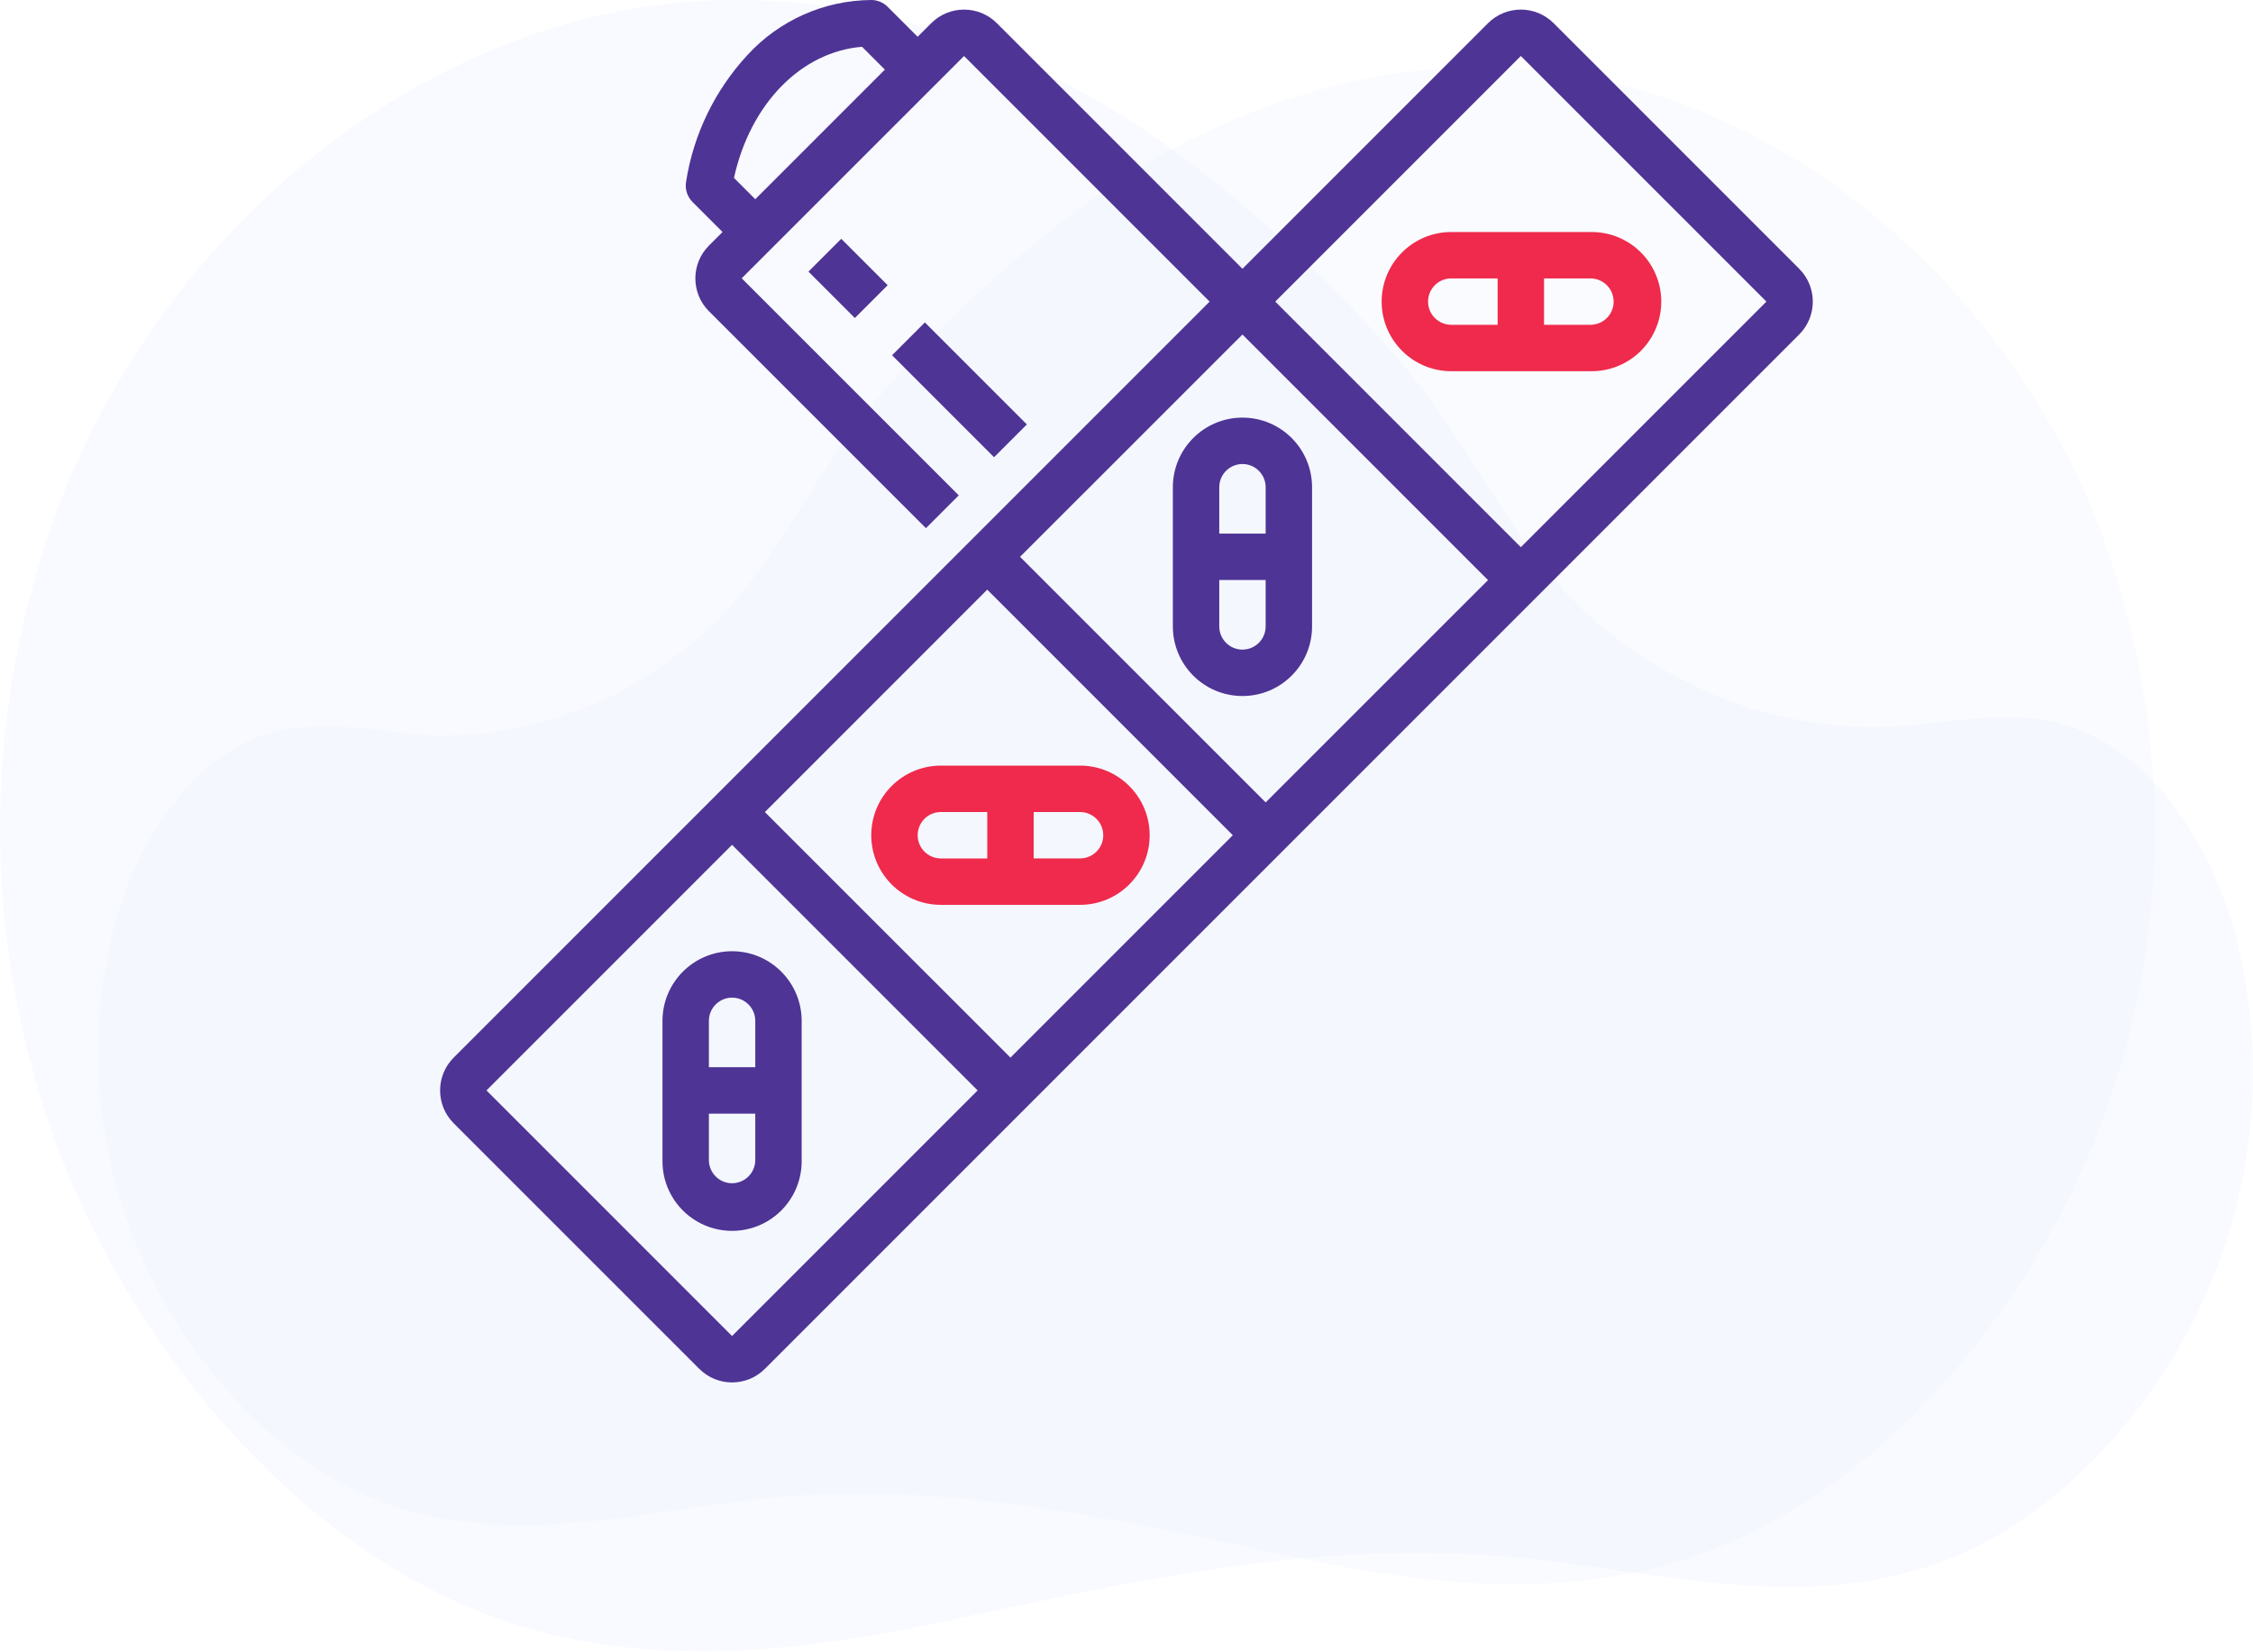
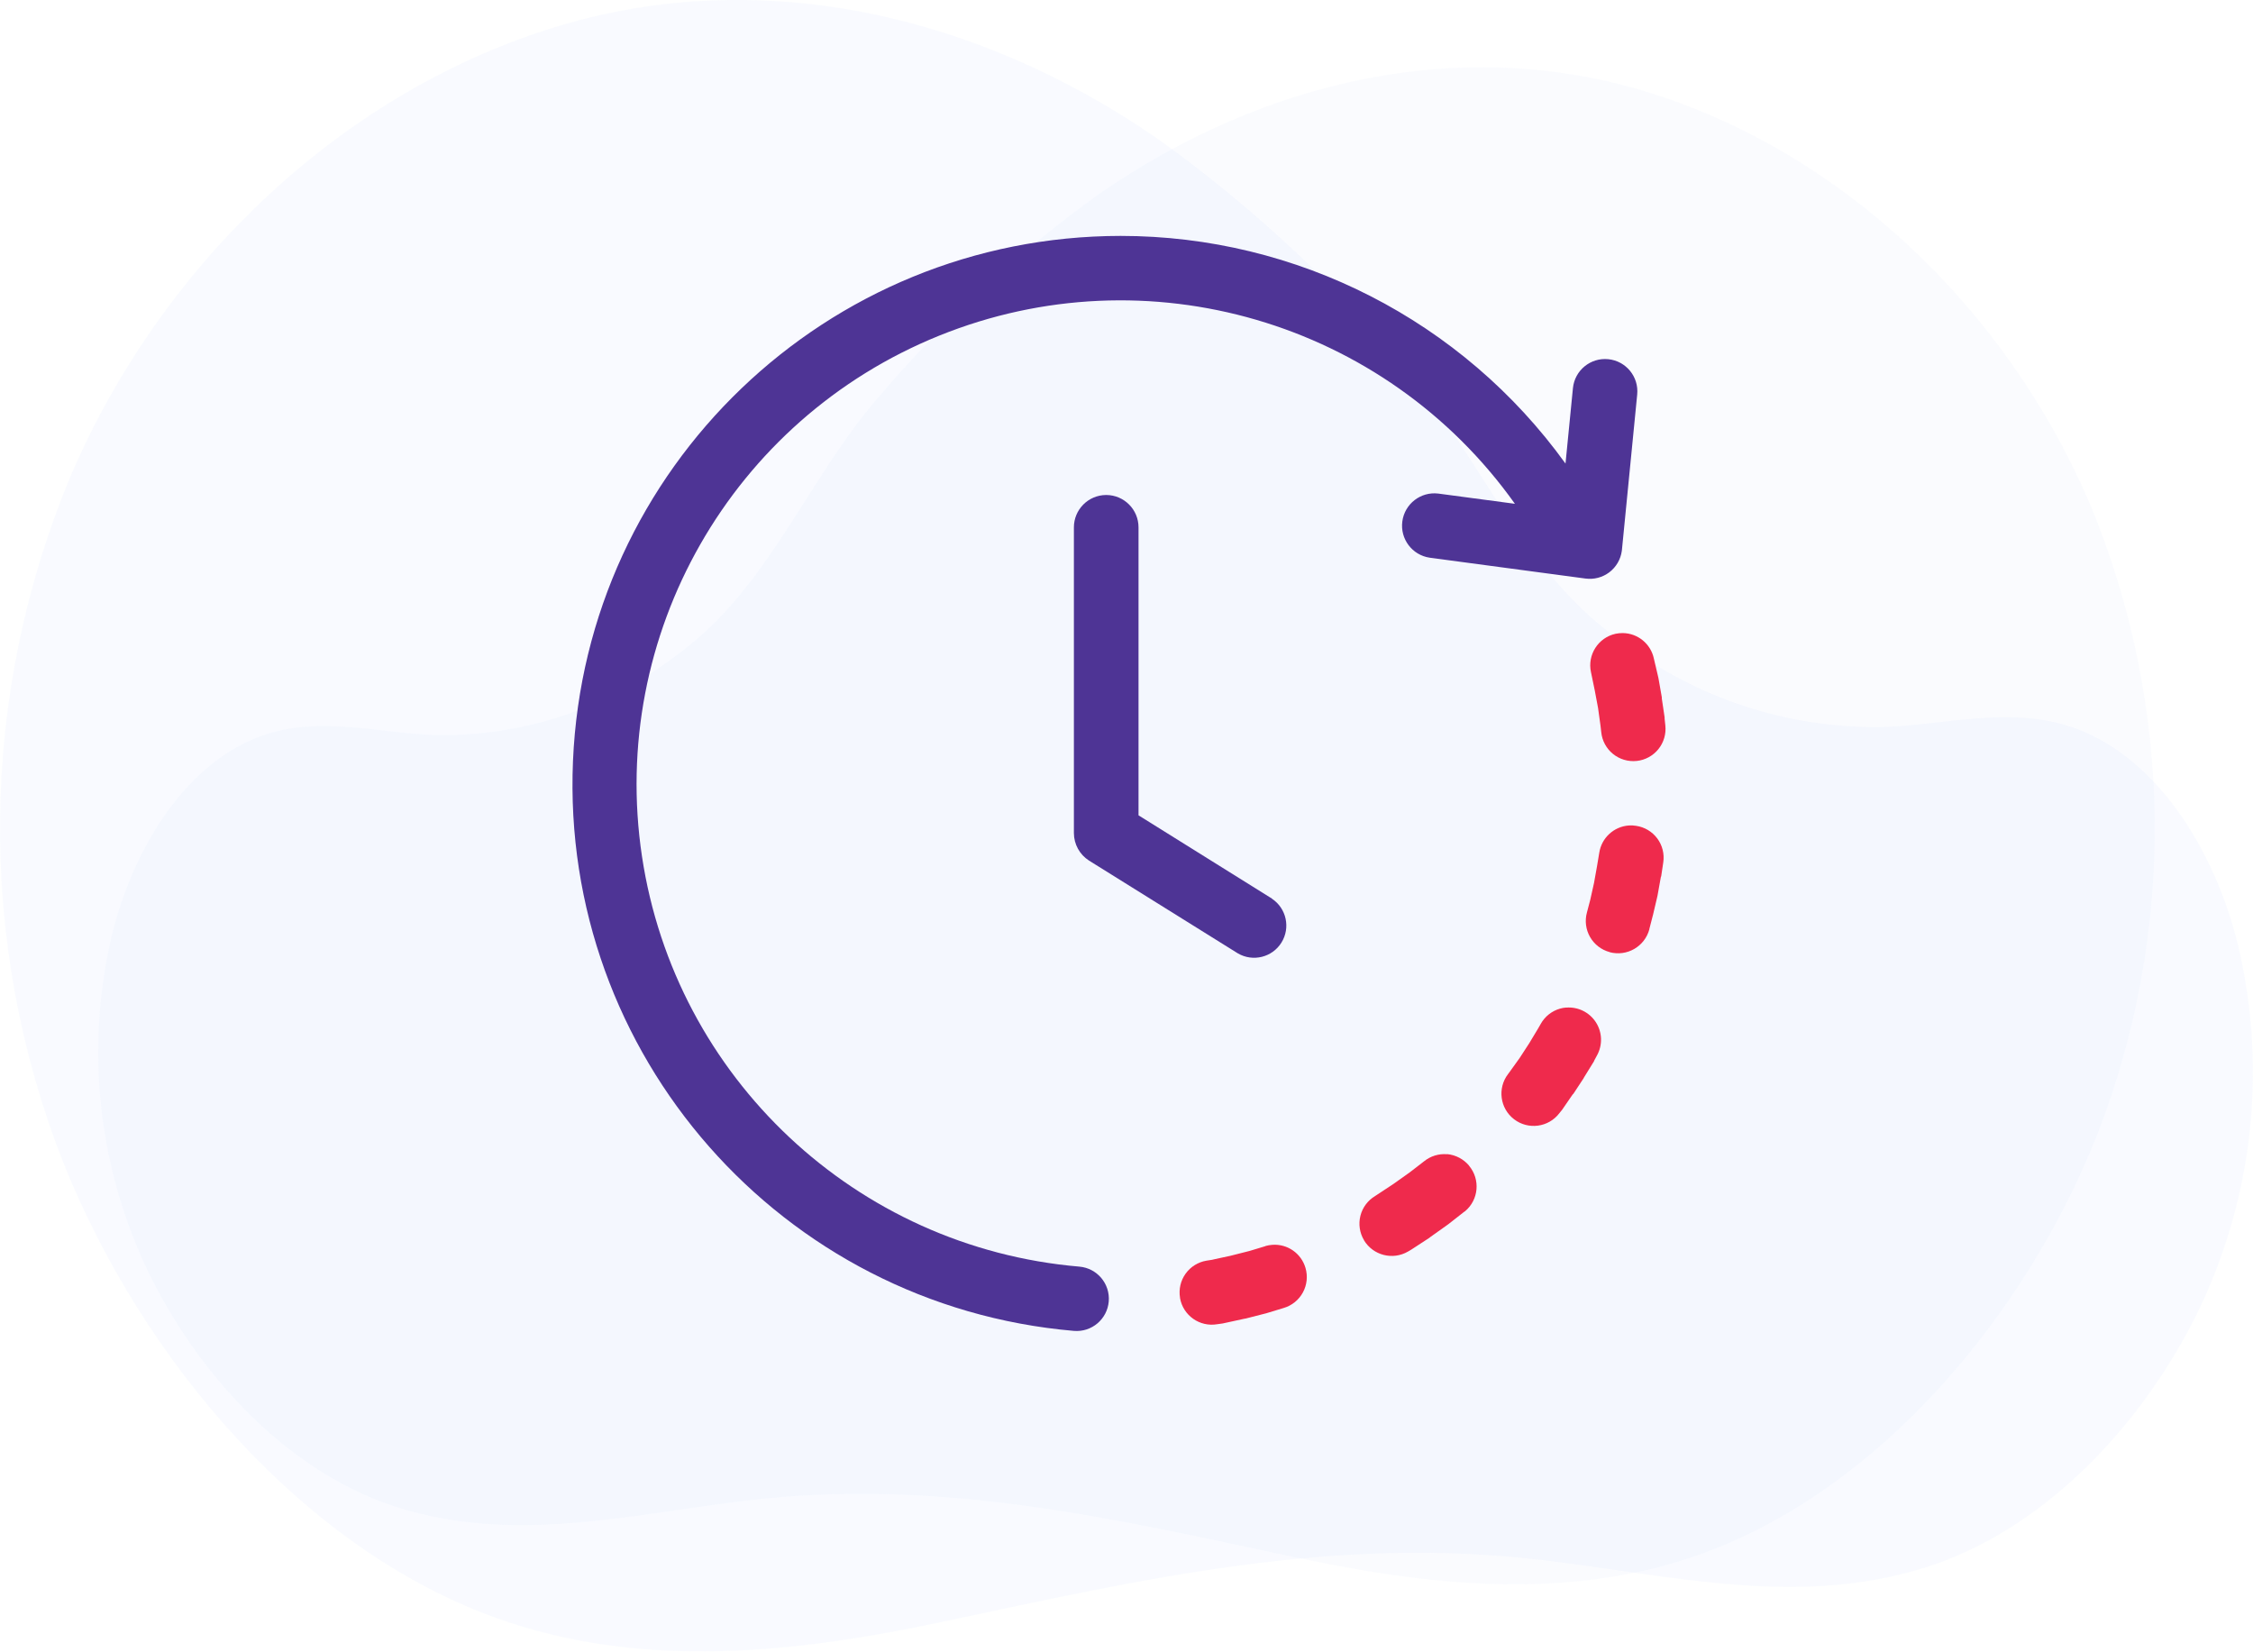
<svg xmlns="http://www.w3.org/2000/svg" width="102.383" height="75.04" viewBox="0 0 102.383 75.04">
-   <g id="Group_118737" data-name="Group 118737" transform="translate(8963.548 14332.173)">
-     <g id="Group_118625" data-name="Group 118625" transform="translate(-8968.406 -14349.263)" opacity="0.47">
-       <path id="Path_2" data-name="Path 2" d="M1961.377,2087.041q-.755-.527-1.469-1.122c-3.852-3.219-5.823-8.276-9.134-12.051a61.429,61.429,0,0,0-10.941-10.019c-8.34-5.752-18.142-7.823-27.184-5.108-9.66,2.9-17.969,10.632-22.172,20.415a41.529,41.529,0,0,0-.345,31.241c3.6,8.988,10.857,17.494,19.614,20.665,6.663,2.413,13.711,1.6,20.328.195,9.159-1.944,17.818-3.969,27.454-2.783,5.946.732,11.437,2.093,17.141.337,5.3-1.633,9.761-6.274,12.338-11.391a24.951,24.951,0,0,0,1.967-16.83c-1.045-4.371-3.78-8.858-7.838-10.075-2.688-.806-5.418-.047-8.136.075A19.079,19.079,0,0,1,1961.377,2087.041Z" transform="translate(-1882.394 -2040.471)" fill="#84a4fc" opacity="0.11" />
-       <path id="Path_3" data-name="Path 3" d="M1913.045,2084.643q.689-.484,1.341-1.031c3.516-2.957,5.314-7.6,8.336-11.069a56.194,56.194,0,0,1,9.987-9.2c7.612-5.284,16.56-7.187,24.813-4.692,8.817,2.665,16.4,9.766,20.237,18.753a38.376,38.376,0,0,1,.315,28.7c-3.285,8.256-9.909,16.071-17.9,18.984-6.082,2.216-12.514,1.468-18.555.178-8.36-1.786-16.264-3.646-25.059-2.557-5.427.672-10.439,1.923-15.646.31-4.839-1.5-8.91-5.763-11.262-10.464a23.054,23.054,0,0,1-1.8-15.46c.954-4.015,3.449-8.137,7.154-9.256,2.454-.741,4.946-.043,7.427.069A17.332,17.332,0,0,0,1913.045,2084.643Z" transform="translate(-1877.929 -2037.418)" fill="#e5ebfb" opacity="0.4" style="mix-blend-mode: multiply;isolation: isolate" />
+   <g id="Group_118735" data-name="Group 118735" transform="translate(9301 14332.173)">
+     <g id="Group_17728" data-name="Group 17728" transform="translate(-9301 -14332.173)" opacity="0.47">
+       <path id="Path_2" data-name="Path 2" d="M1961.377,2087.041q-.755-.527-1.469-1.122c-3.852-3.219-5.823-8.276-9.134-12.051a61.429,61.429,0,0,0-10.941-10.019c-8.34-5.752-18.142-7.823-27.184-5.108-9.66,2.9-17.969,10.632-22.172,20.415a41.529,41.529,0,0,0-.345,31.241c3.6,8.988,10.857,17.494,19.614,20.665,6.663,2.413,13.711,1.6,20.328.195,9.159-1.944,17.818-3.969,27.454-2.783,5.946.732,11.437,2.093,17.141.337,5.3-1.633,9.761-6.274,12.338-11.391a24.951,24.951,0,0,0,1.967-16.83c-1.045-4.371-3.78-8.858-7.838-10.075-2.688-.806-5.418-.047-8.136.075A19.079,19.079,0,0,1,1961.377,2087.041Z" transform="translate(-1887.252 -2057.561)" fill="#84a4fc" opacity="0.11" />
+       <path id="Path_3" data-name="Path 3" d="M1913.045,2084.643q.689-.484,1.341-1.031c3.516-2.957,5.314-7.6,8.336-11.069a56.194,56.194,0,0,1,9.987-9.2c7.612-5.284,16.56-7.187,24.813-4.692,8.817,2.665,16.4,9.766,20.237,18.753a38.376,38.376,0,0,1,.315,28.7c-3.285,8.256-9.909,16.071-17.9,18.984-6.082,2.216-12.514,1.468-18.555.178-8.36-1.786-16.264-3.646-25.059-2.557-5.427.672-10.439,1.923-15.646.31-4.839-1.5-8.91-5.763-11.262-10.464a23.054,23.054,0,0,1-1.8-15.46c.954-4.015,3.449-8.137,7.154-9.256,2.454-.741,4.946-.043,7.427.069A17.332,17.332,0,0,0,1913.045,2084.643Z" transform="translate(-1882.787 -2054.508)" fill="#e5ebfb" opacity="0.4" style="mix-blend-mode: multiply;isolation: isolate" />
    </g>
-     <g id="Group_118626" data-name="Group 118626" transform="translate(-8943.548 -14332.173)">
-       <path id="Path_77158" data-name="Path 77158" d="M81.085,28.214l-11.16-11.16a2.108,2.108,0,0,0-2.982,0l-11.16,11.16-11.16-11.16a2.108,2.108,0,0,0-2.982,0l-.618.618-1.363-1.363A1.054,1.054,0,0,0,38.915,16h0a7.711,7.711,0,0,0-5.625,2.5A10.965,10.965,0,0,0,30.5,24.26a1.054,1.054,0,0,0,.294.919l1.363,1.363-.618.618a2.111,2.111,0,0,0,0,2.982L41.4,40l1.491-1.491-9.863-9.863L43.132,18.545l11.16,11.16L19.939,64.059a2.111,2.111,0,0,0,0,2.982L31.1,78.2a2.108,2.108,0,0,0,2.982,0l47-47A2.111,2.111,0,0,0,81.085,28.214Zm-48.408-4.13c.742-3.368,3.051-5.732,5.82-5.958l1.037,1.037-5.889,5.889Zm13,17.218L55.783,31.2l11.16,11.16L56.838,52.462Zm9.669,12.651L45.241,64.058,34.081,52.9,44.187,42.793ZM32.59,76.709,21.43,65.549l11.16-11.16,11.16,11.16ZM68.434,40.865l-11.16-11.16,11.16-11.16,11.16,11.16Z" transform="translate(-19.323 -16)" fill="#4e3495" />
-       <path id="Path_77159" data-name="Path 77159" d="M275.163,160A3.166,3.166,0,0,0,272,163.163v6.325a3.163,3.163,0,0,0,6.326,0v-6.325A3.166,3.166,0,0,0,275.163,160Zm0,2.109a1.055,1.055,0,0,1,1.054,1.054v2.108h-2.108v-2.108A1.055,1.055,0,0,1,275.163,162.109Zm0,8.434a1.055,1.055,0,0,1-1.054-1.054V167.38h2.108v2.108A1.055,1.055,0,0,1,275.163,170.542Z" transform="translate(-238.702 -141.024)" fill="#4e3495" />
-       <path id="Path_77160" data-name="Path 77160" d="M344,99.163a3.166,3.166,0,0,0,3.163,3.163h6.325a3.163,3.163,0,1,0,0-6.325h-6.325A3.166,3.166,0,0,0,344,99.163Zm2.109,0a1.055,1.055,0,0,1,1.054-1.054h2.108v2.108h-2.108A1.055,1.055,0,0,1,346.109,99.163Zm8.434,0a1.055,1.055,0,0,1-1.054,1.054H351.38V98.109h2.108A1.055,1.055,0,0,1,354.542,99.163Z" transform="translate(-301.214 -85.458)" fill="#ef2a4c" />
-       <path id="Path_77161" data-name="Path 77161" d="M171.163,286.326h6.325a3.163,3.163,0,0,0,0-6.326h-6.325a3.163,3.163,0,0,0,0,6.326Zm7.38-3.163a1.055,1.055,0,0,1-1.054,1.054H175.38v-2.109h2.109A1.056,1.056,0,0,1,178.542,283.163Zm-7.38-1.054h2.108v2.109h-2.108a1.054,1.054,0,0,1,0-2.109Z" transform="translate(-148.407 -245.21)" fill="#ef2a4c" />
-       <path id="Path_77162" data-name="Path 77162" d="M99.163,344A3.166,3.166,0,0,0,96,347.163v6.325a3.163,3.163,0,1,0,6.325,0v-6.325A3.166,3.166,0,0,0,99.163,344Zm0,2.109a1.055,1.055,0,0,1,1.054,1.054v2.108H98.109v-2.108A1.055,1.055,0,0,1,99.163,346.109Zm0,8.434a1.055,1.055,0,0,1-1.054-1.054V351.38h2.108v2.108A1.055,1.055,0,0,1,99.163,354.542Z" transform="translate(-85.895 -300.776)" fill="#4e3495" />
-       <rect id="Rectangle_10367" data-name="Rectangle 10367" width="2.108" height="6.554" transform="translate(20.539 16.142) rotate(-45)" fill="#4e3495" />
-       <rect id="Rectangle_10368" data-name="Rectangle 10368" width="2.108" height="2.982" transform="matrix(0.707, -0.707, 0.707, 0.707, 16.739, 12.342)" fill="#4e3495" />
+     <g id="Group_118587" data-name="Group 118587" transform="translate(-9275 -14321.453)">
+       <path id="Path_77138" data-name="Path 77138" d="M25.116,3.257a1.6,1.6,0,0,0-.327.033,1.468,1.468,0,0,0-1.114,1.745l.172.831.15.8.111.8.033.294a1.463,1.463,0,0,0,1.607,1.308h.006a1.463,1.463,0,0,0,1.3-1.612l-.033-.31V7.086l-.127-.853V6.177l-.15-.853-.011-.055-.2-.853A1.462,1.462,0,0,0,25.116,3.257ZM25.393,12a1.467,1.467,0,0,0-1.341,1.236l-.1.6-.139.776-.172.77-.15.571a1.463,1.463,0,0,0,1.031,1.8l.006.006a1.474,1.474,0,0,0,1.8-1.042V16.7l.155-.6.011-.039.194-.826.011-.05.15-.837.017-.044.094-.626a1.46,1.46,0,0,0-1.236-1.662A1.3,1.3,0,0,0,25.393,12ZM22.55,20.273a1.261,1.261,0,0,0-.283.05,1.459,1.459,0,0,0-.875.693l-.111.194-.41.682-.432.665-.465.648-.066.089a1.466,1.466,0,1,0,2.327,1.784l.089-.111.033-.039.482-.7.039-.039.46-.7.022-.044.449-.726.017-.044.122-.227a1.466,1.466,0,0,0-1.4-2.172Zm-5.413,6.66v.006a1.462,1.462,0,0,0-1.047.321l-.648.5-.748.532-.759.5-.066.044a1.462,1.462,0,0,0-.51,2.006v.006a1.473,1.473,0,0,0,2.006.51l.094-.055.055-.033.815-.532.055-.044.787-.56.044-.033.693-.543.044-.028a1.467,1.467,0,0,0,.183-2.067v-.006A1.486,1.486,0,0,0,17.137,26.933ZM9.2,31.055a1.56,1.56,0,0,0-.321.055v.006l-.715.216-.875.222-.875.188-.211.033A1.462,1.462,0,0,0,5,33.46v.017a1.465,1.465,0,0,0,1.69,1.186l.238-.033.055-.011.942-.205.066-.011.931-.238.055-.017.731-.222A1.466,1.466,0,0,0,10.7,32.1L10.7,32.1A1.46,1.46,0,0,0,9.2,31.055Z" transform="translate(22.624 14.79)" fill="#ef2a4c" fill-rule="evenodd" />
+       <path id="Path_77139" data-name="Path 77139" d="M24.923,0A24.924,24.924,0,0,0,22.8,49.756a1.465,1.465,0,0,0,.249-2.92A21.993,21.993,0,1,1,42.842,12.173l-3.485-.465a1.47,1.47,0,0,0-.388,2.914l7.076.947A1.467,1.467,0,0,0,47.7,14.312l.006-.05.693-7.053a1.467,1.467,0,0,0-2.92-.294l-.338,3.43A24.921,24.921,0,0,0,24.923,0" fill="#4e3495" fill-rule="evenodd" />
+       <path id="Path_77140" data-name="Path 77140" d="M5.578,2.125A1.471,1.471,0,0,0,4.115,3.6V17.49A1.489,1.489,0,0,0,4.8,18.736l6.765,4.217a1.464,1.464,0,0,0,1.551-2.482v-.006L7.052,16.681V3.6A1.471,1.471,0,0,0,5.589,2.125H5.578" transform="translate(18.686 9.648)" fill="#4e3495" fill-rule="evenodd" />
    </g>
  </g>
</svg>
